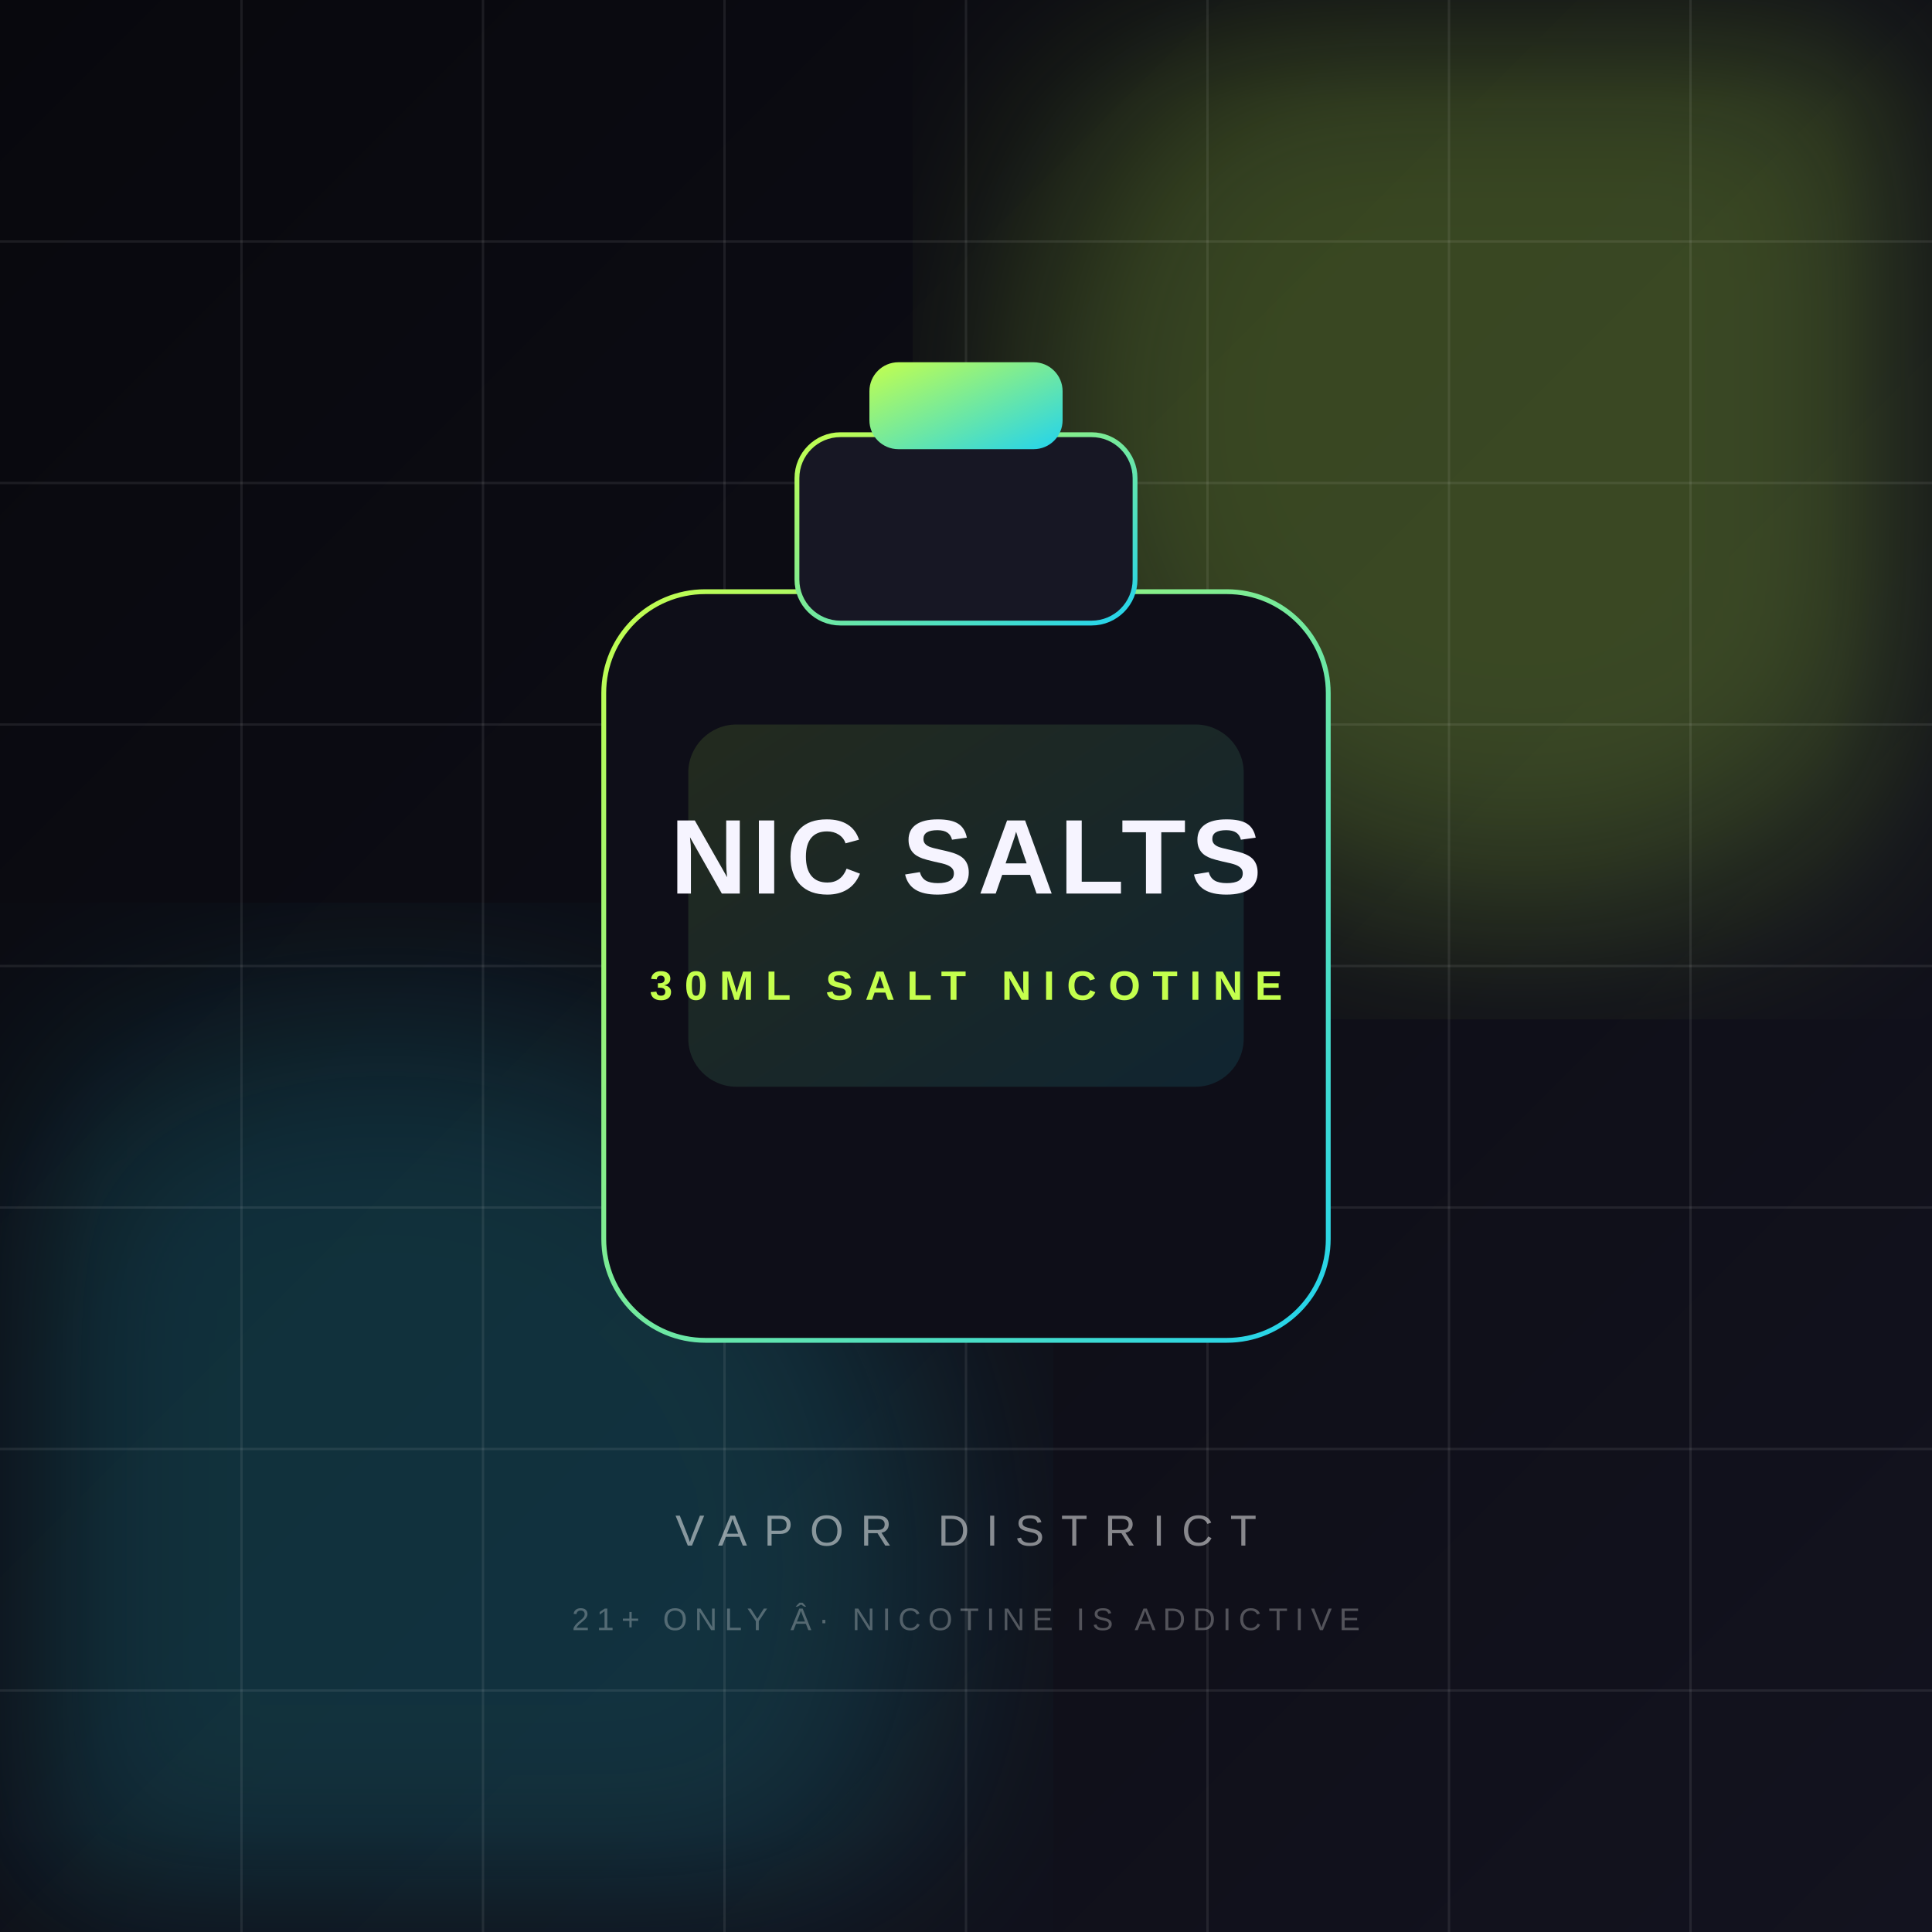
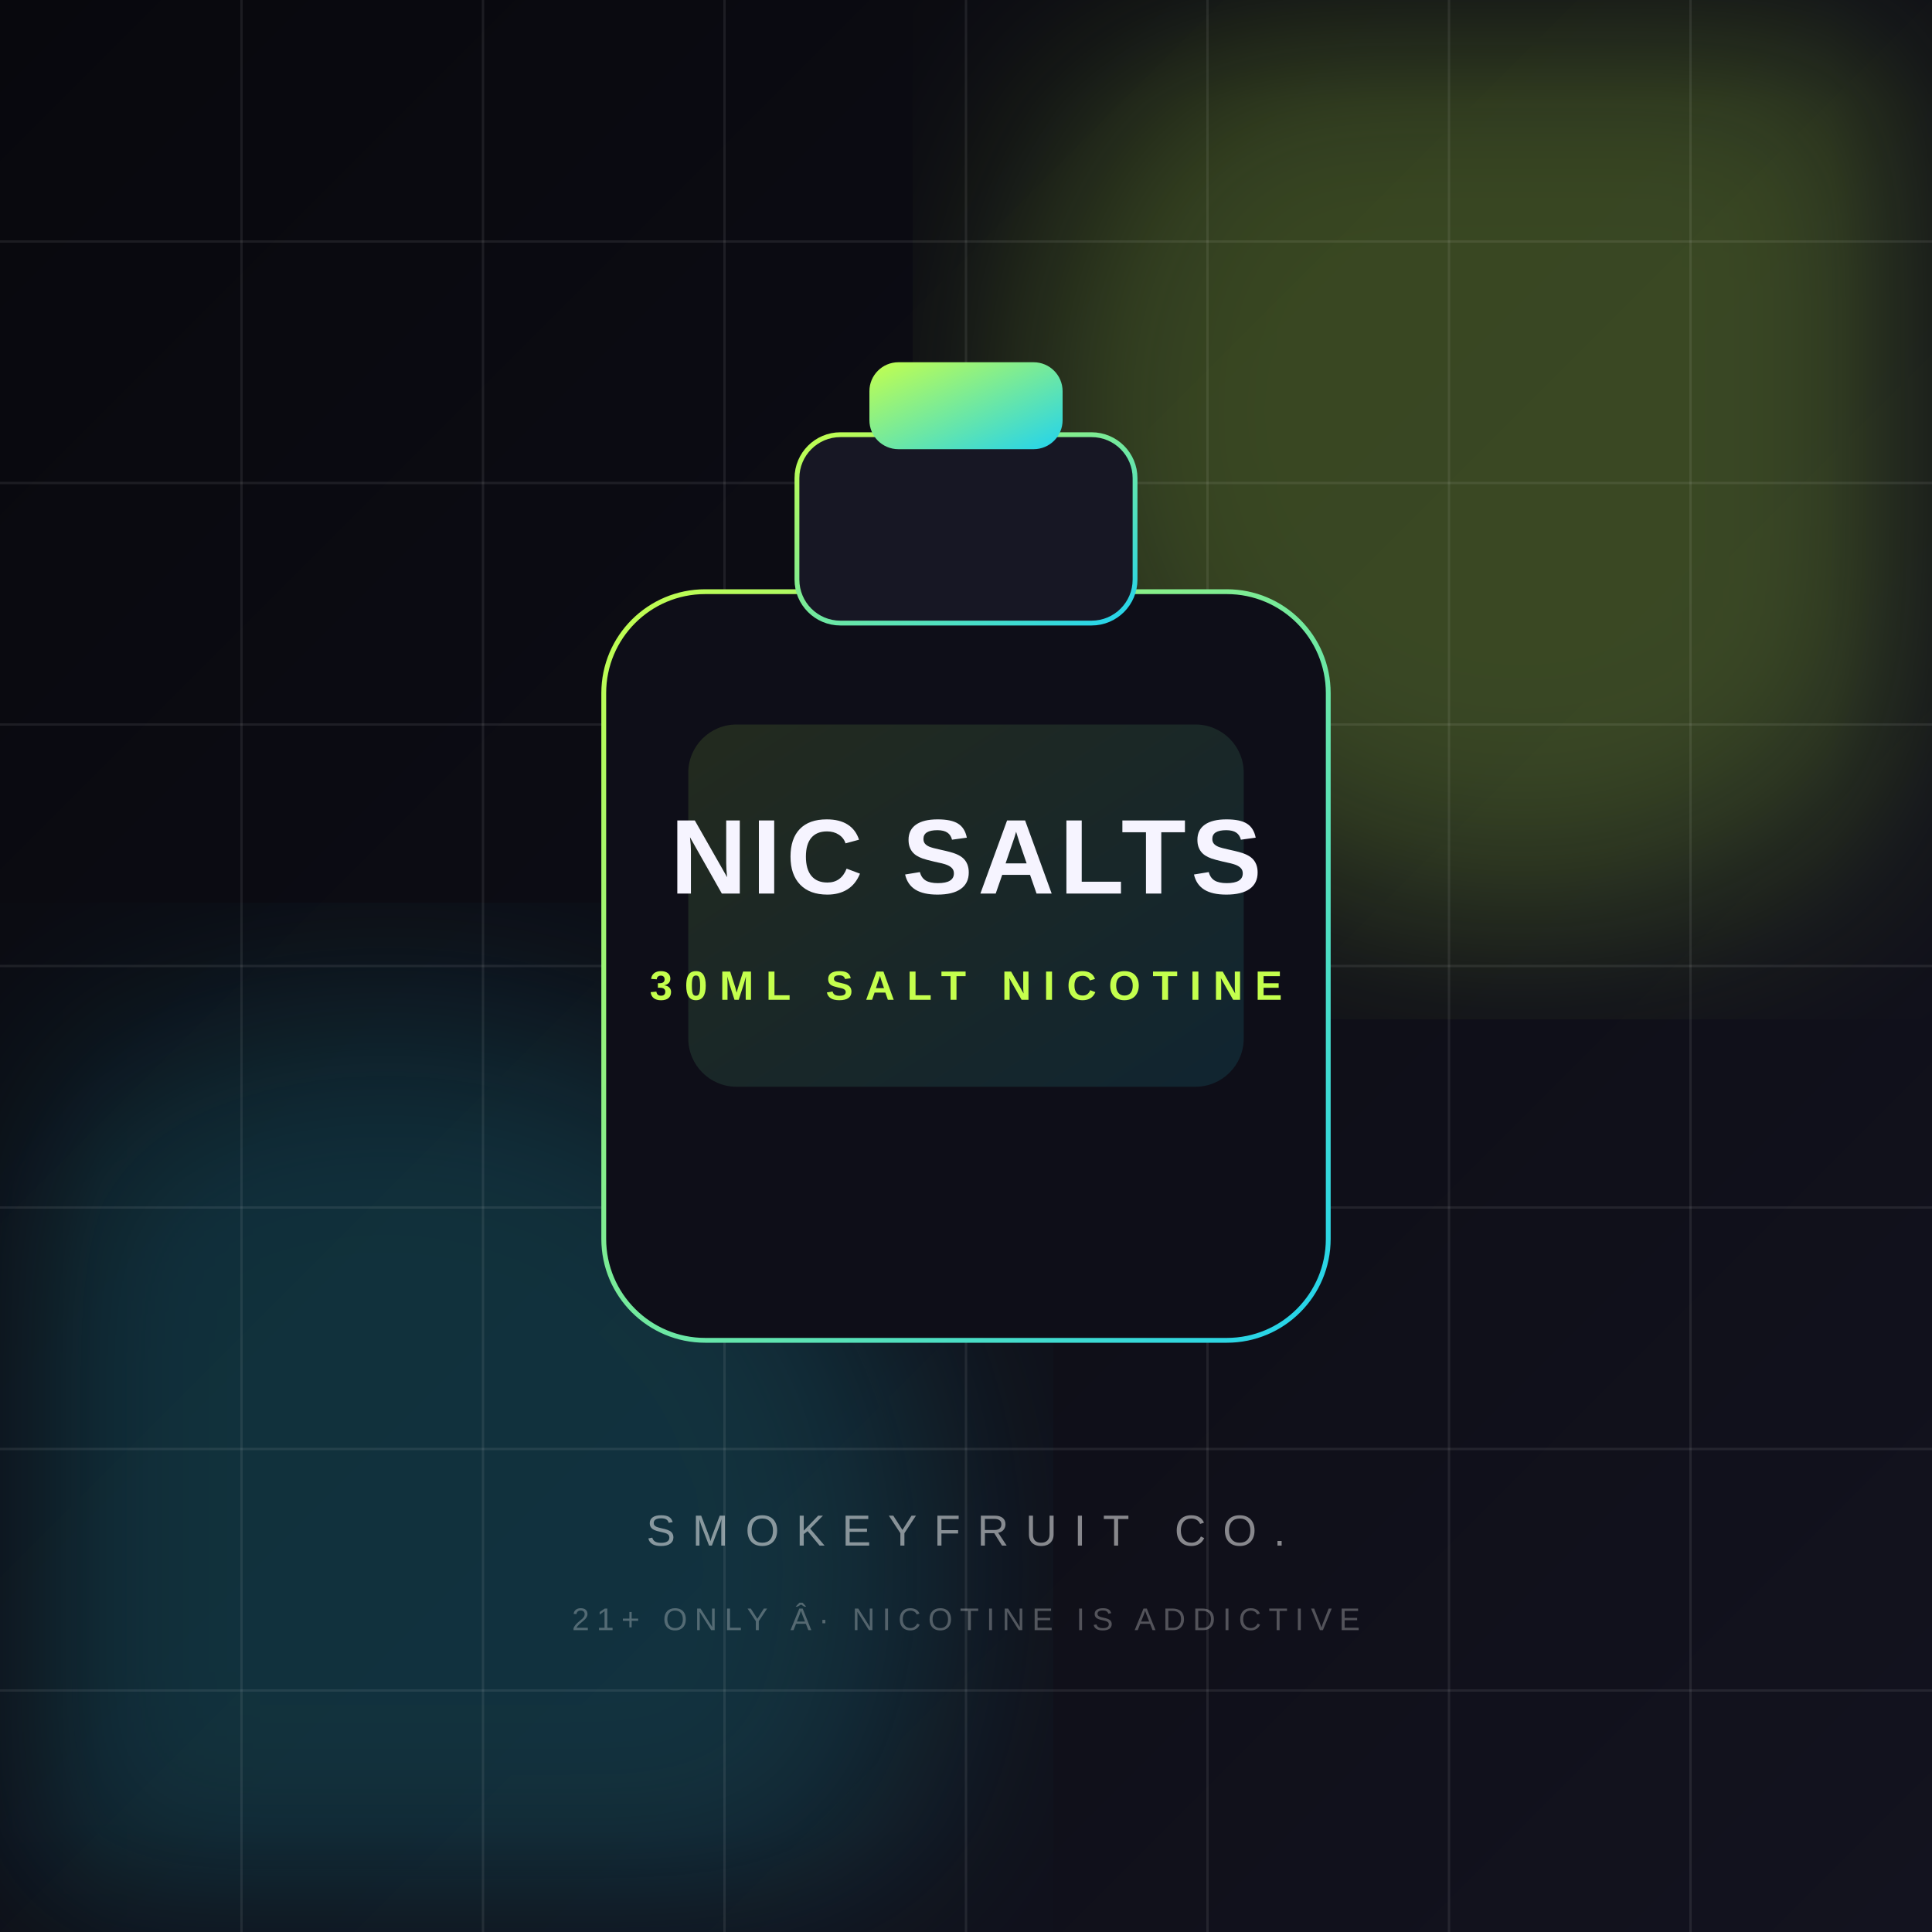
<svg xmlns="http://www.w3.org/2000/svg" viewBox="0 0 800 800" role="img" aria-label="NIC SALTS product range">
  <defs>
    <linearGradient id="bg" x1="0" y1="0" x2="1" y2="1">
      <stop offset="0" stop-color="#08080d" />
      <stop offset="1" stop-color="#13131f" />
    </linearGradient>
    <linearGradient id="glow" x1="0" y1="0" x2="1" y2="1">
      <stop offset="0" stop-color="#c4ff4d" />
      <stop offset="1" stop-color="#22d3ee" />
    </linearGradient>
    <filter id="blur">
      <feGaussianBlur stdDeviation="45" />
    </filter>
  </defs>
  <rect width="800" height="800" fill="url(#bg)" />
  <circle cx="630" cy="170" r="210" fill="#c4ff4d" opacity=".24" filter="url(#blur)" />
  <circle cx="160" cy="650" r="230" fill="#22d3ee" opacity=".18" filter="url(#blur)" />
  <g fill="none" stroke="#ffffff" stroke-opacity=".08">
    <path d="M0 100h800M0 200h800M0 300h800M0 400h800M0 500h800M0 600h800M0 700h800" />
    <path d="M100 0v800M200 0v800M300 0v800M400 0v800M500 0v800M600 0v800M700 0v800" />
  </g>
  <rect x="250" y="245" width="300" height="310" rx="42" fill="#0e0e18" stroke="url(#glow)" stroke-width="2" />
  <rect x="330" y="180" width="140" height="78" rx="18" fill="#171724" stroke="url(#glow)" stroke-width="2" />
  <rect x="360" y="150" width="80" height="36" rx="12" fill="url(#glow)" />
  <rect x="285" y="300" width="230" height="150" rx="20" fill="url(#glow)" opacity=".12" />
  <text x="400" y="370" text-anchor="middle" fill="#f6f4ff" font-family="Arial, sans-serif" font-size="44" font-weight="700" letter-spacing="2">NIC SALTS</text>
  <text x="400" y="414" text-anchor="middle" fill="#c4ff4d" font-family="Arial, sans-serif" font-size="17" font-weight="700" letter-spacing="5">30ML SALT NICOTINE</text>
-   <text x="400" y="640" text-anchor="middle" fill="#ffffff" fill-opacity=".5" font-family="Arial, sans-serif" font-size="18" letter-spacing="7">VAPOR DISTRICT</text>
+   <text x="400" y="640" text-anchor="middle" fill="#ffffff" fill-opacity=".5" font-family="Arial, sans-serif" font-size="18" letter-spacing="7">SMOKEYFRUIT CO.</text>
  <text x="400" y="675" text-anchor="middle" fill="#ffffff" fill-opacity=".28" font-family="Arial, sans-serif" font-size="13" letter-spacing="3">21+ ONLY Â· NICOTINE IS ADDICTIVE</text>
</svg>
